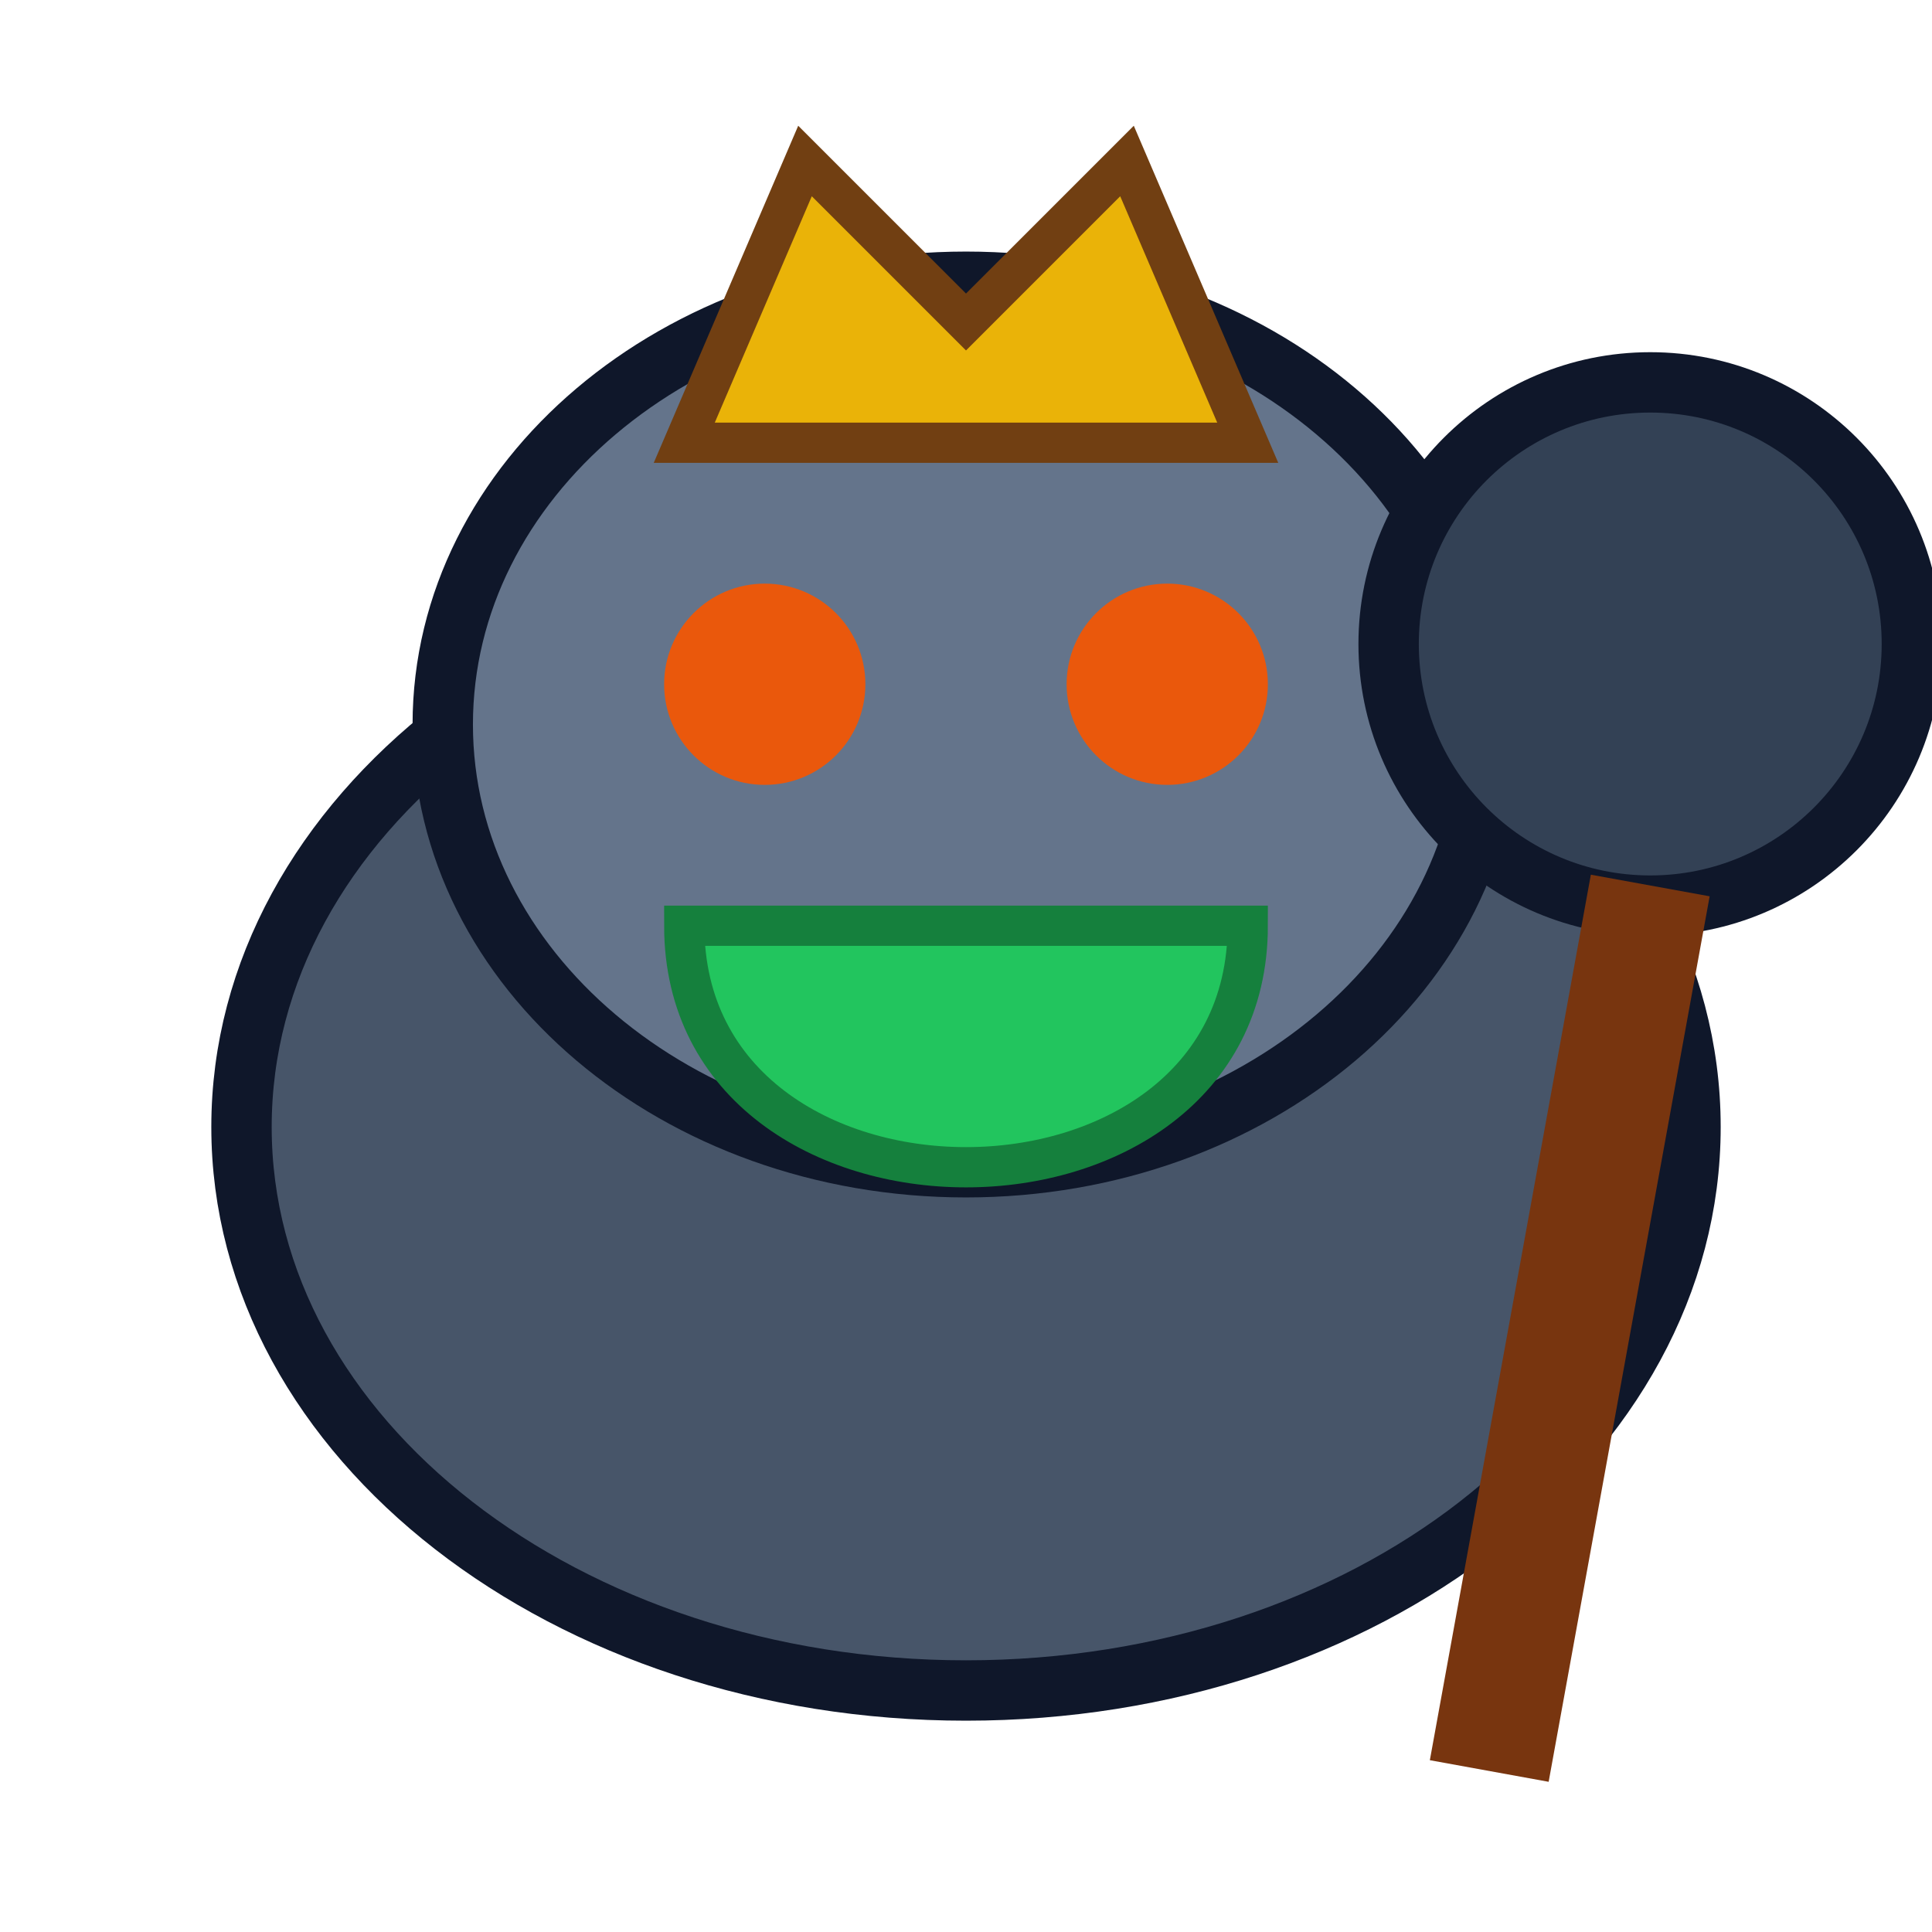
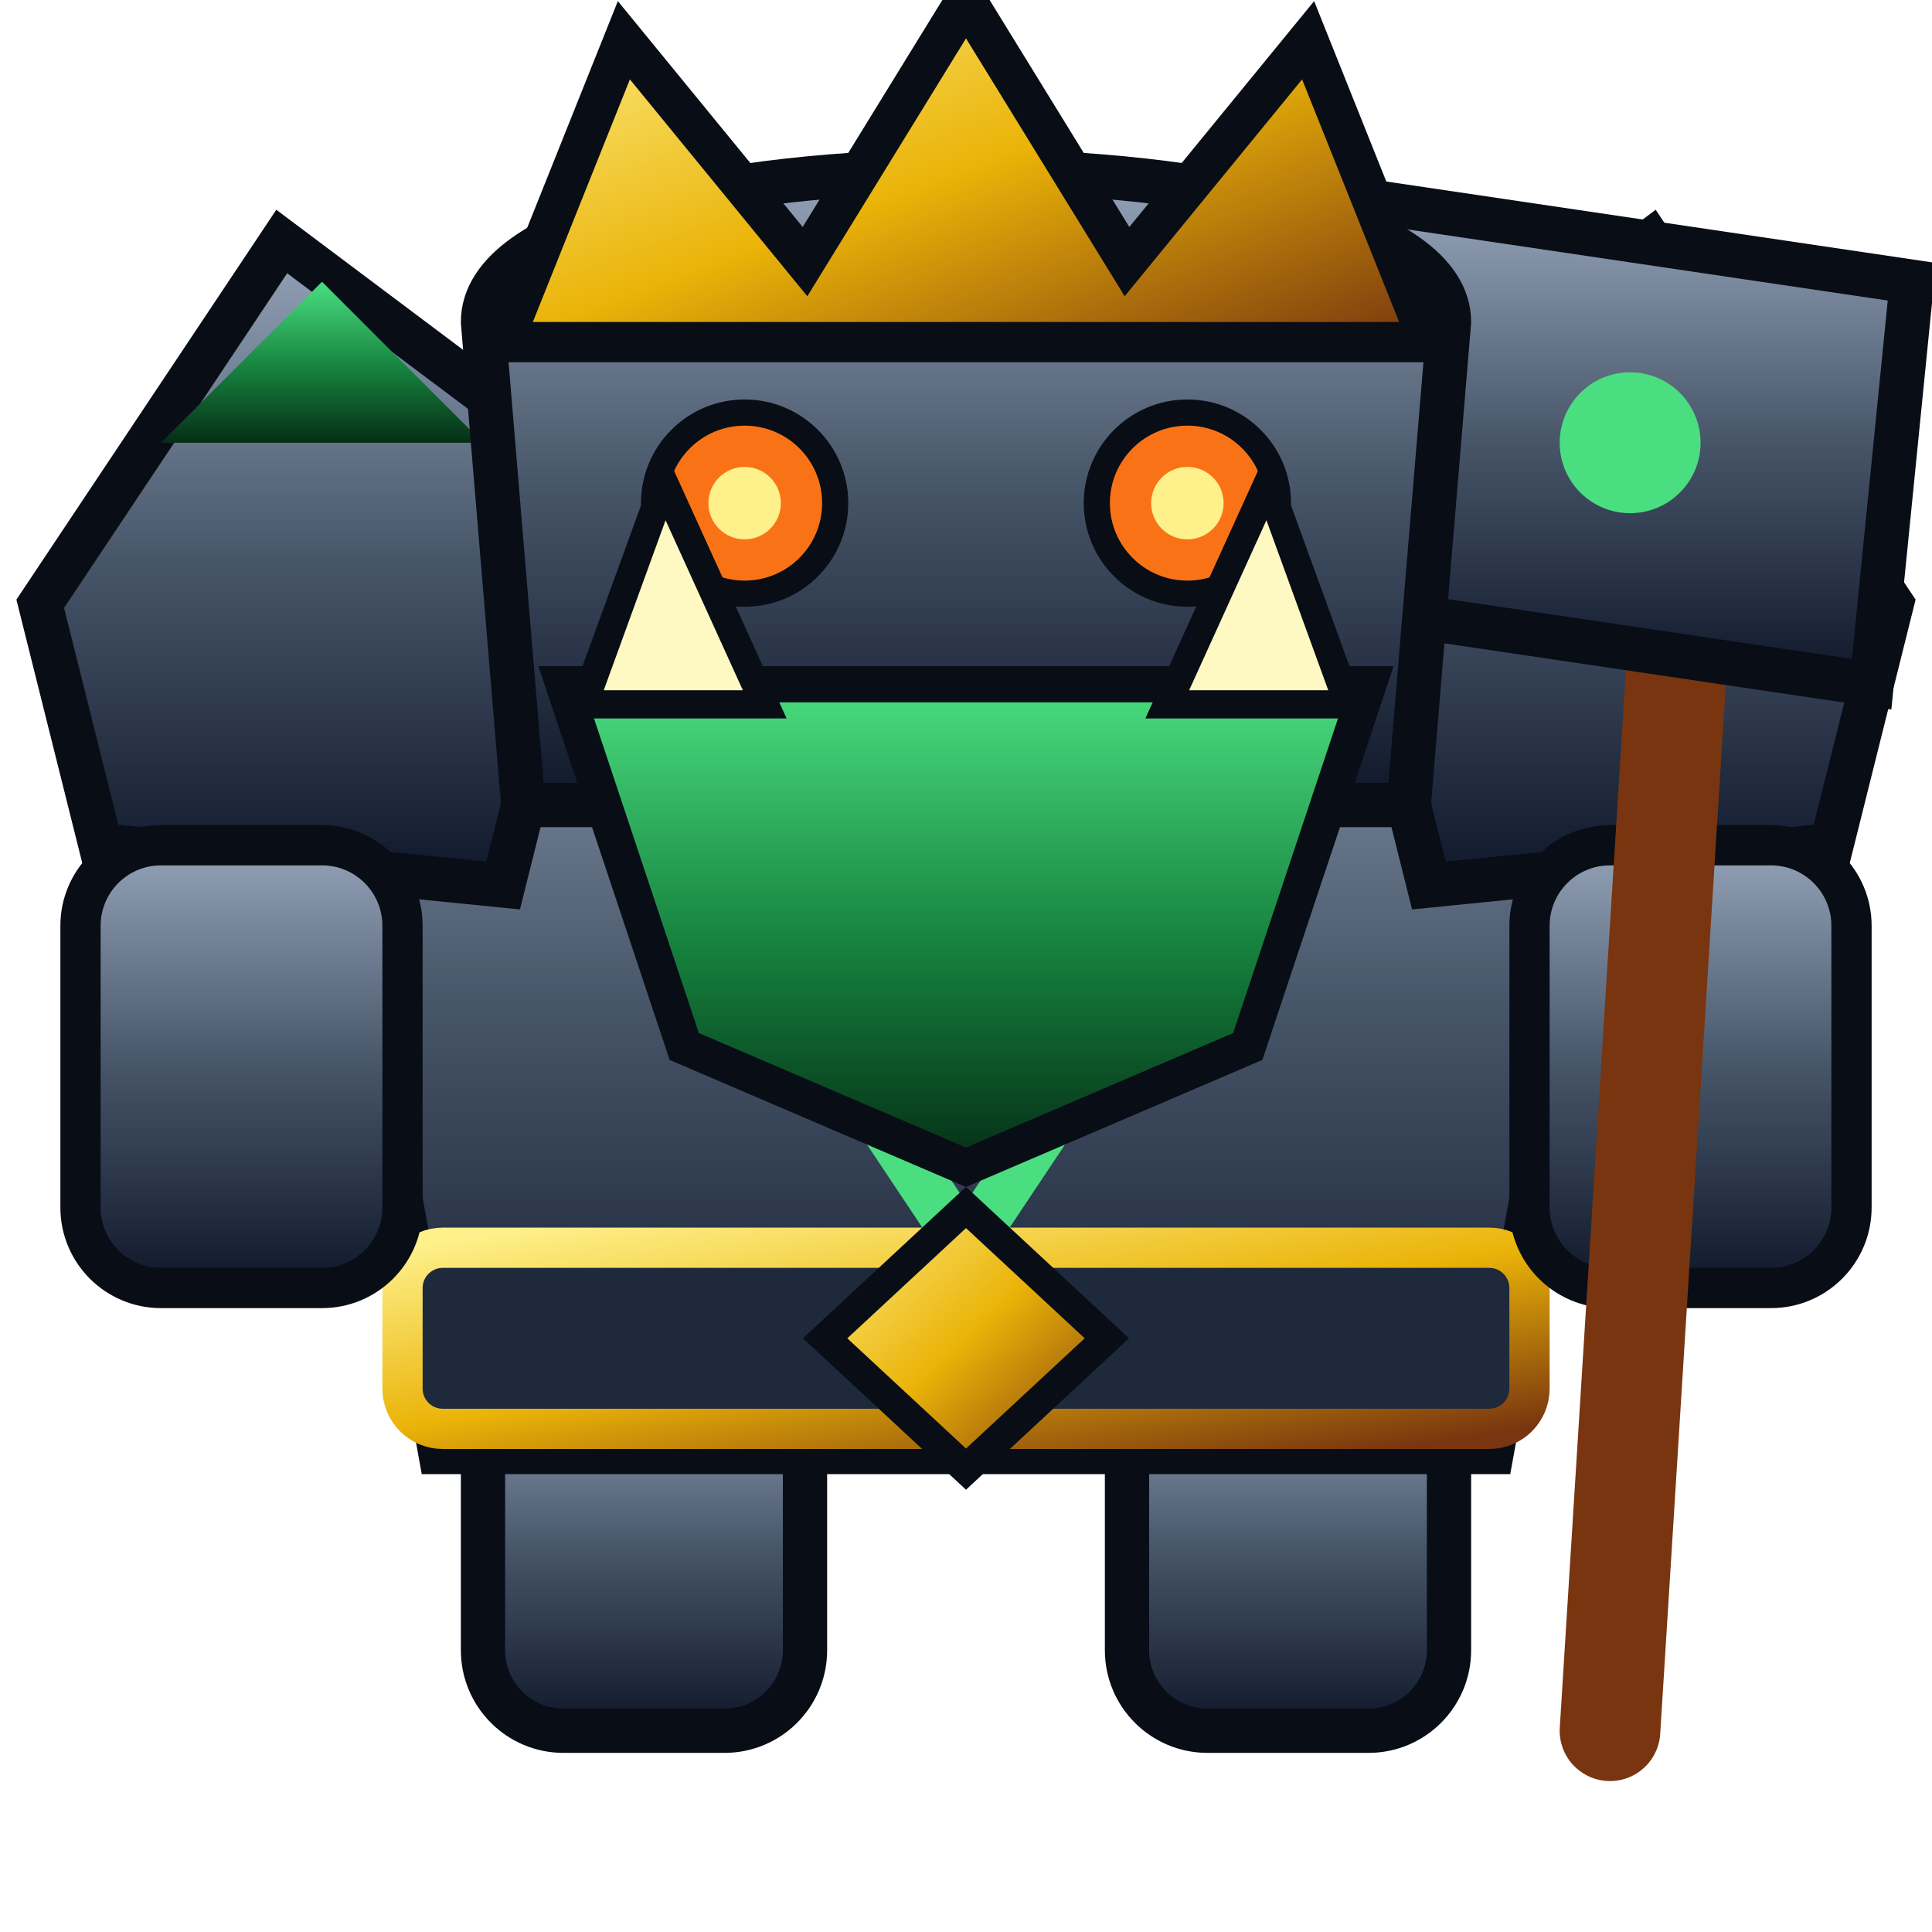
- <svg xmlns="http://www.w3.org/2000/svg" width="48" height="48" viewBox="0 0 96 96">
-   <ellipse cx="48" cy="56" rx="36" ry="28" fill="#475569" stroke="#0f172a" stroke-width="3" />
-   <ellipse cx="48" cy="36" rx="26" ry="22" fill="#64748b" stroke="#0f172a" stroke-width="3" />
-   <polygon points="34,22 40,8 48,16 56,8 62,22" fill="#eab308" stroke="#713f12" stroke-width="2" />
-   <circle cx="38" cy="34" r="5" fill="#ea580c" />
-   <circle cx="58" cy="34" r="5" fill="#ea580c" />
-   <path d="M 34 46 C 34 62, 62 62, 62 46 Z" fill="#22c55e" stroke="#15803d" stroke-width="2" />
-   <circle cx="82" cy="32" r="13" fill="#334155" stroke="#0f172a" stroke-width="3" />
-   <line x1="82" y1="44" x2="74" y2="88" stroke="#78350f" stroke-width="6" />
+ <svg xmlns="http://www.w3.org/2000/svg" width="64" height="64" viewBox="0 0 96 96">
+   <defs>
+     <linearGradient id="tkGranite" x1="0%" y1="0%" x2="0%" y2="100%">
+       <stop offset="0%" stop-color="#94a3b8" />
+       <stop offset="50%" stop-color="#475569" />
+       <stop offset="100%" stop-color="#0f172a" />
+     </linearGradient>
+     <linearGradient id="tkGold" x1="0%" y1="0%" x2="100%" y2="100%">
+       <stop offset="0%" stop-color="#fef08a" />
+       <stop offset="50%" stop-color="#eab308" />
+       <stop offset="100%" stop-color="#78350f" />
+     </linearGradient>
+     <linearGradient id="tkMoss" x1="0%" y1="0%" x2="0%" y2="100%">
+       <stop offset="0%" stop-color="#4ade80" />
+       <stop offset="55%" stop-color="#15803d" />
+       <stop offset="100%" stop-color="#052e16" />
+     </linearGradient>
+   </defs>
+   <rect x="24" y="68" width="16" height="18" rx="4" fill="url(#tkGranite)" stroke="#090d16" stroke-width="2.2" />
+   <rect x="56" y="68" width="16" height="18" rx="4" fill="url(#tkGranite)" stroke="#090d16" stroke-width="2.2" />
+   <path d="M 14 28 L 82 28 L 74 72 L 22 72 Z" fill="url(#tkGranite)" stroke="#090d16" stroke-width="2.5" />
+   <polygon points="48,38 56,50 48,62 40,50" fill="none" stroke="#4ade80" stroke-width="2.5" />
+   <circle cx="48" cy="50" r="4" fill="#86efac" />
+   <rect x="20" y="62" width="56" height="9" rx="2" fill="#1e293b" stroke="url(#tkGold)" stroke-width="2" />
+   <polygon points="48,60 55,66.5 48,73 41,66.5" fill="url(#tkGold)" stroke="#090d16" stroke-width="1.5" />
+   <polygon points="2,30 14,12 30,24 25,44 5,42" fill="url(#tkGranite)" stroke="#090d16" stroke-width="2.2" />
+   <path d="M 8 22 L 16 14 L 24 22 Z" fill="url(#tkMoss)" />
+   <polygon points="94,30 82,12 66,24 71,44 91,42" fill="url(#tkGranite)" stroke="#090d16" stroke-width="2.2" />
+   <path d="M 88 22 L 80 14 L 72 22 Z" fill="url(#tkMoss)" />
+   <rect x="4" y="42" width="16" height="22" rx="4" fill="url(#tkGranite)" stroke="#090d16" stroke-width="2" />
+   <rect x="76" y="42" width="16" height="22" rx="4" fill="url(#tkGranite)" stroke="#090d16" stroke-width="2" />
+   <line x1="84" y1="22" x2="80" y2="86" stroke="#78350f" stroke-width="5" stroke-linecap="round" />
+   <polygon points="68,10 95,14 93,34 66,30" fill="url(#tkGranite)" stroke="#090d16" stroke-width="2.2" />
+   <circle cx="81" cy="22" r="3.5" fill="#4ade80" />
+   <path d="M 24 16 C 24 6 72 6 72 16 L 70 40 L 26 40 Z" fill="url(#tkGranite)" stroke="#090d16" stroke-width="2.2" />
+   <polygon points="25,17 31,2 40,13 48,0 56,13 65,2 71,17" fill="url(#tkGold)" stroke="#090d16" stroke-width="2" />
+   <path d="M 28 34 L 68 34 L 62 52 L 48 58 L 34 52 Z" fill="url(#tkMoss)" stroke="#090d16" stroke-width="1.8" />
+   <circle cx="37" cy="25" r="4.5" fill="#f97316" stroke="#090d16" stroke-width="1.3" />
+   <circle cx="59" cy="25" r="4.5" fill="#f97316" stroke="#090d16" stroke-width="1.3" />
+   <circle cx="37" cy="25" r="1.8" fill="#fef08a" />
+   <circle cx="59" cy="25" r="1.8" fill="#fef08a" />
+   <polygon points="29,35 33,24 38,35" fill="#fef9c3" stroke="#090d16" stroke-width="1.4" />
+   <polygon points="67,35 63,24 58,35" fill="#fef9c3" stroke="#090d16" stroke-width="1.4" />
</svg>
